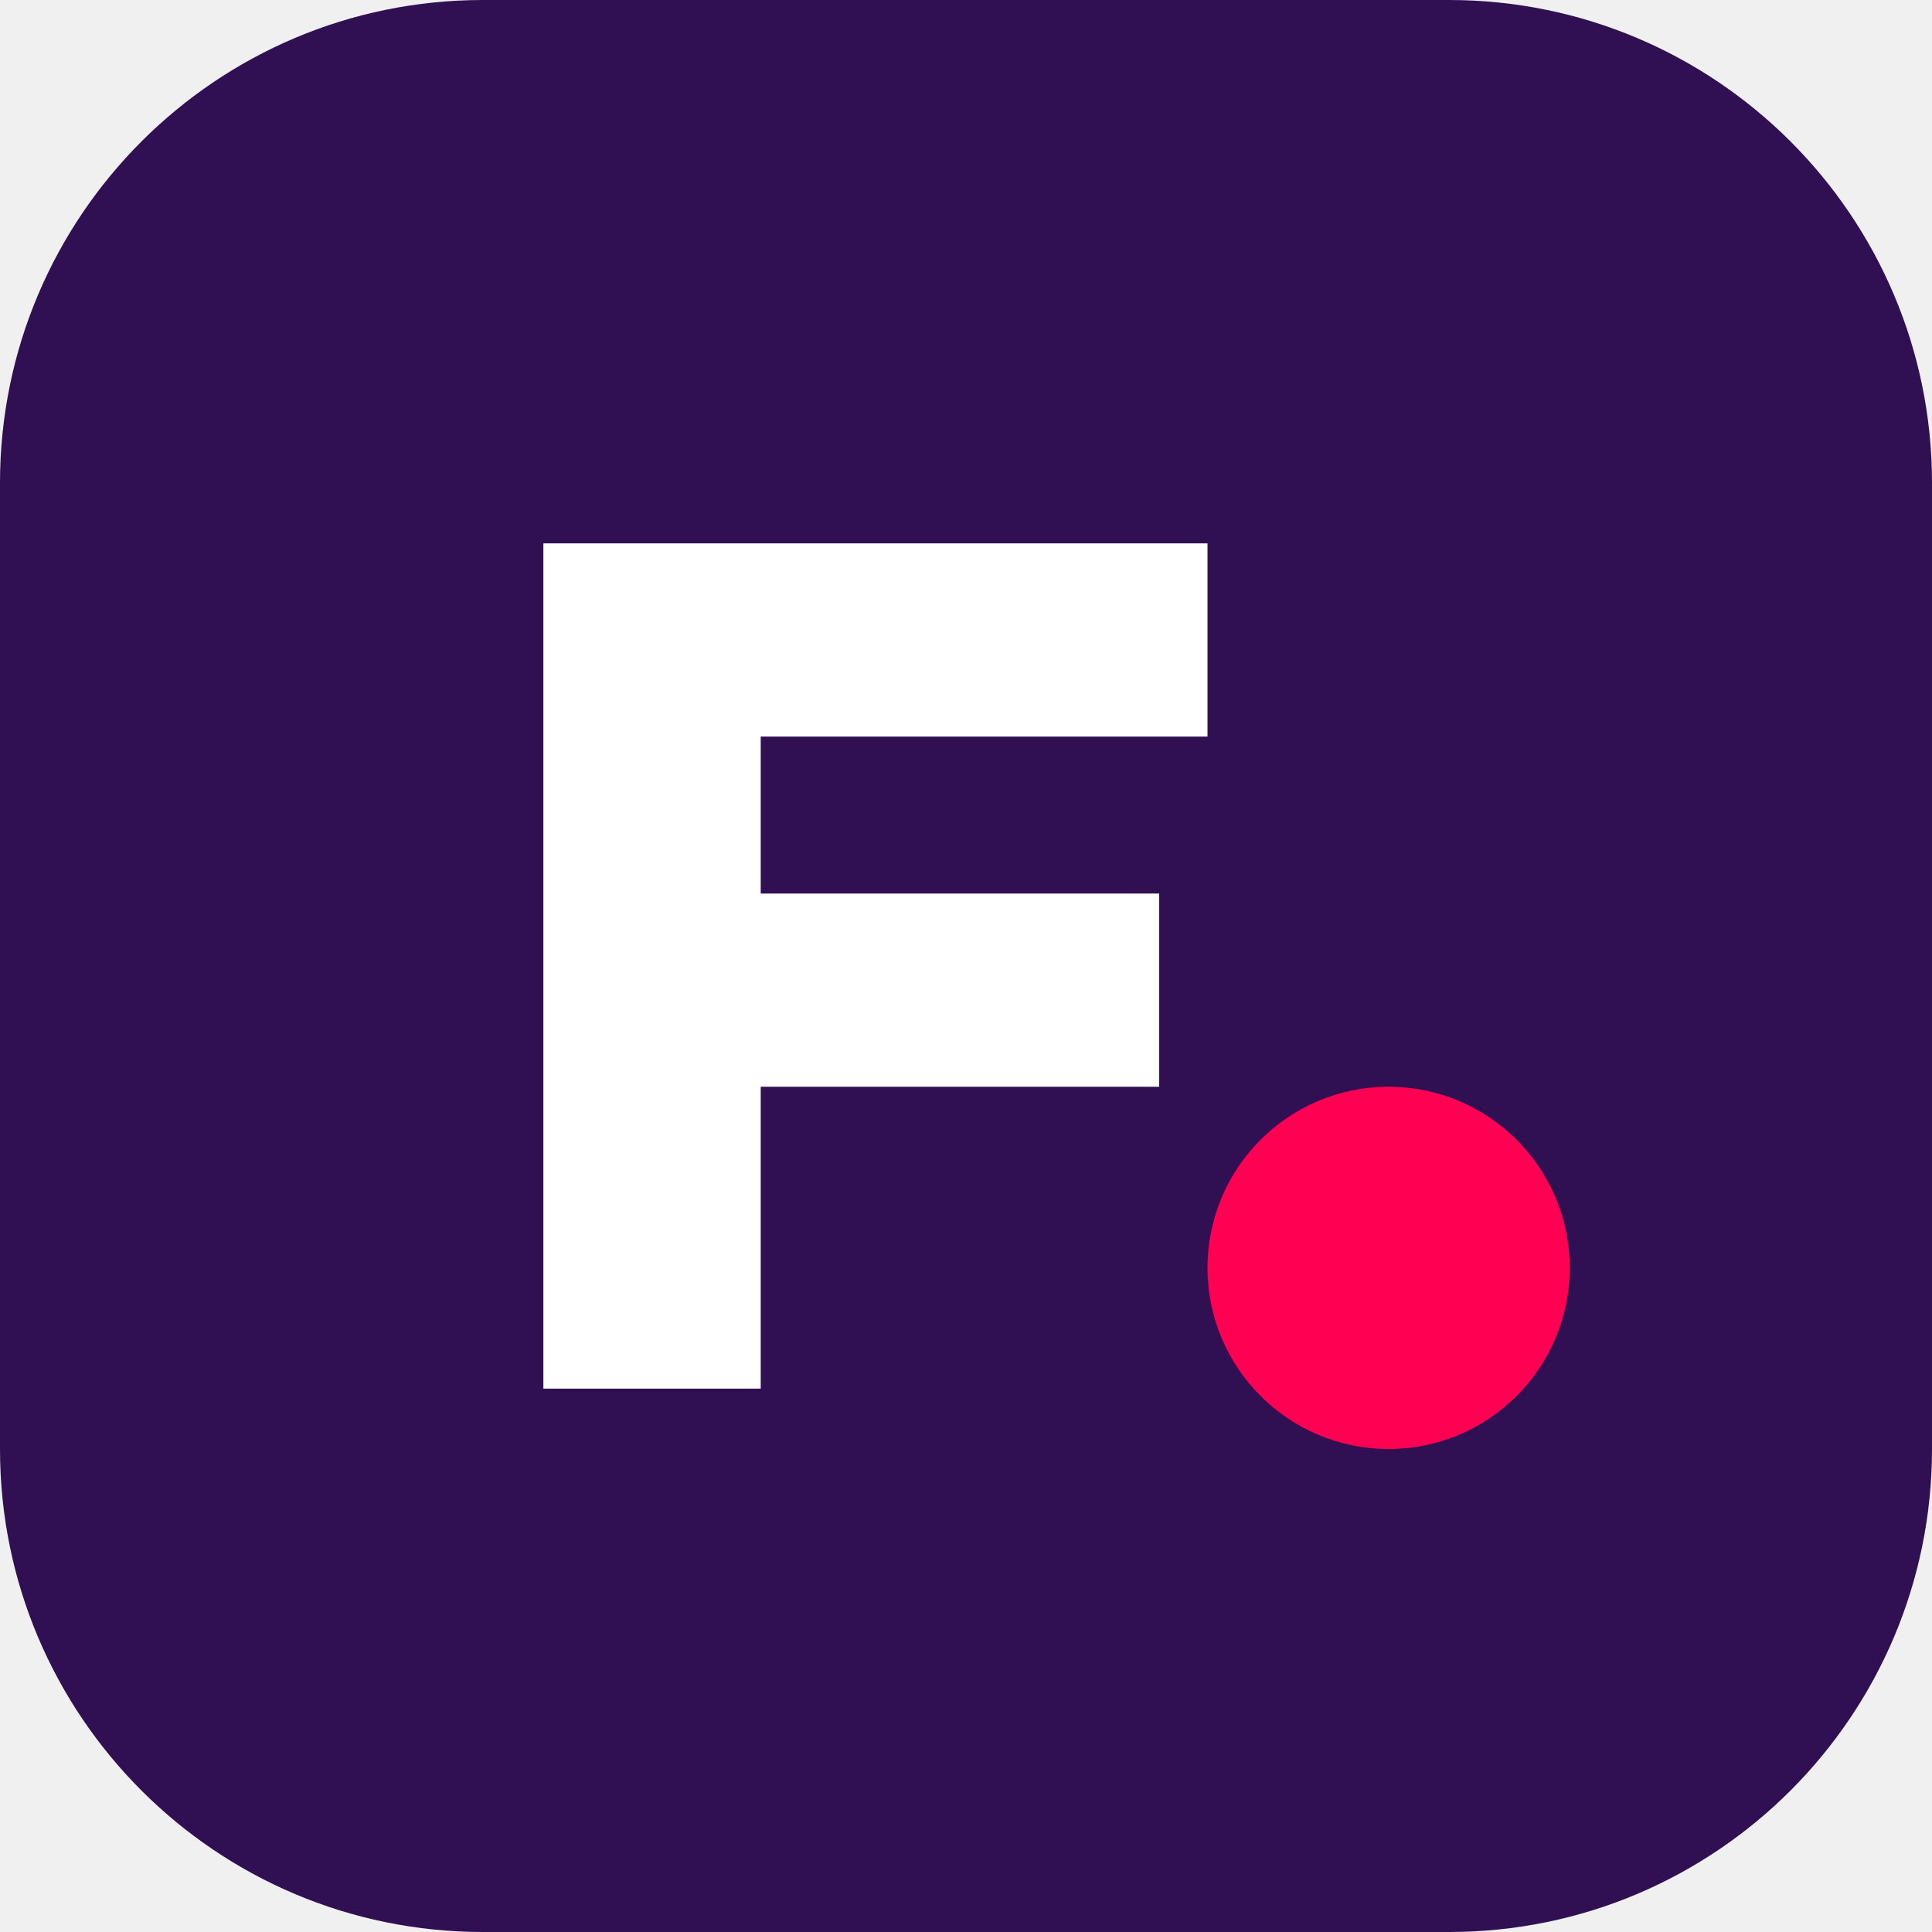
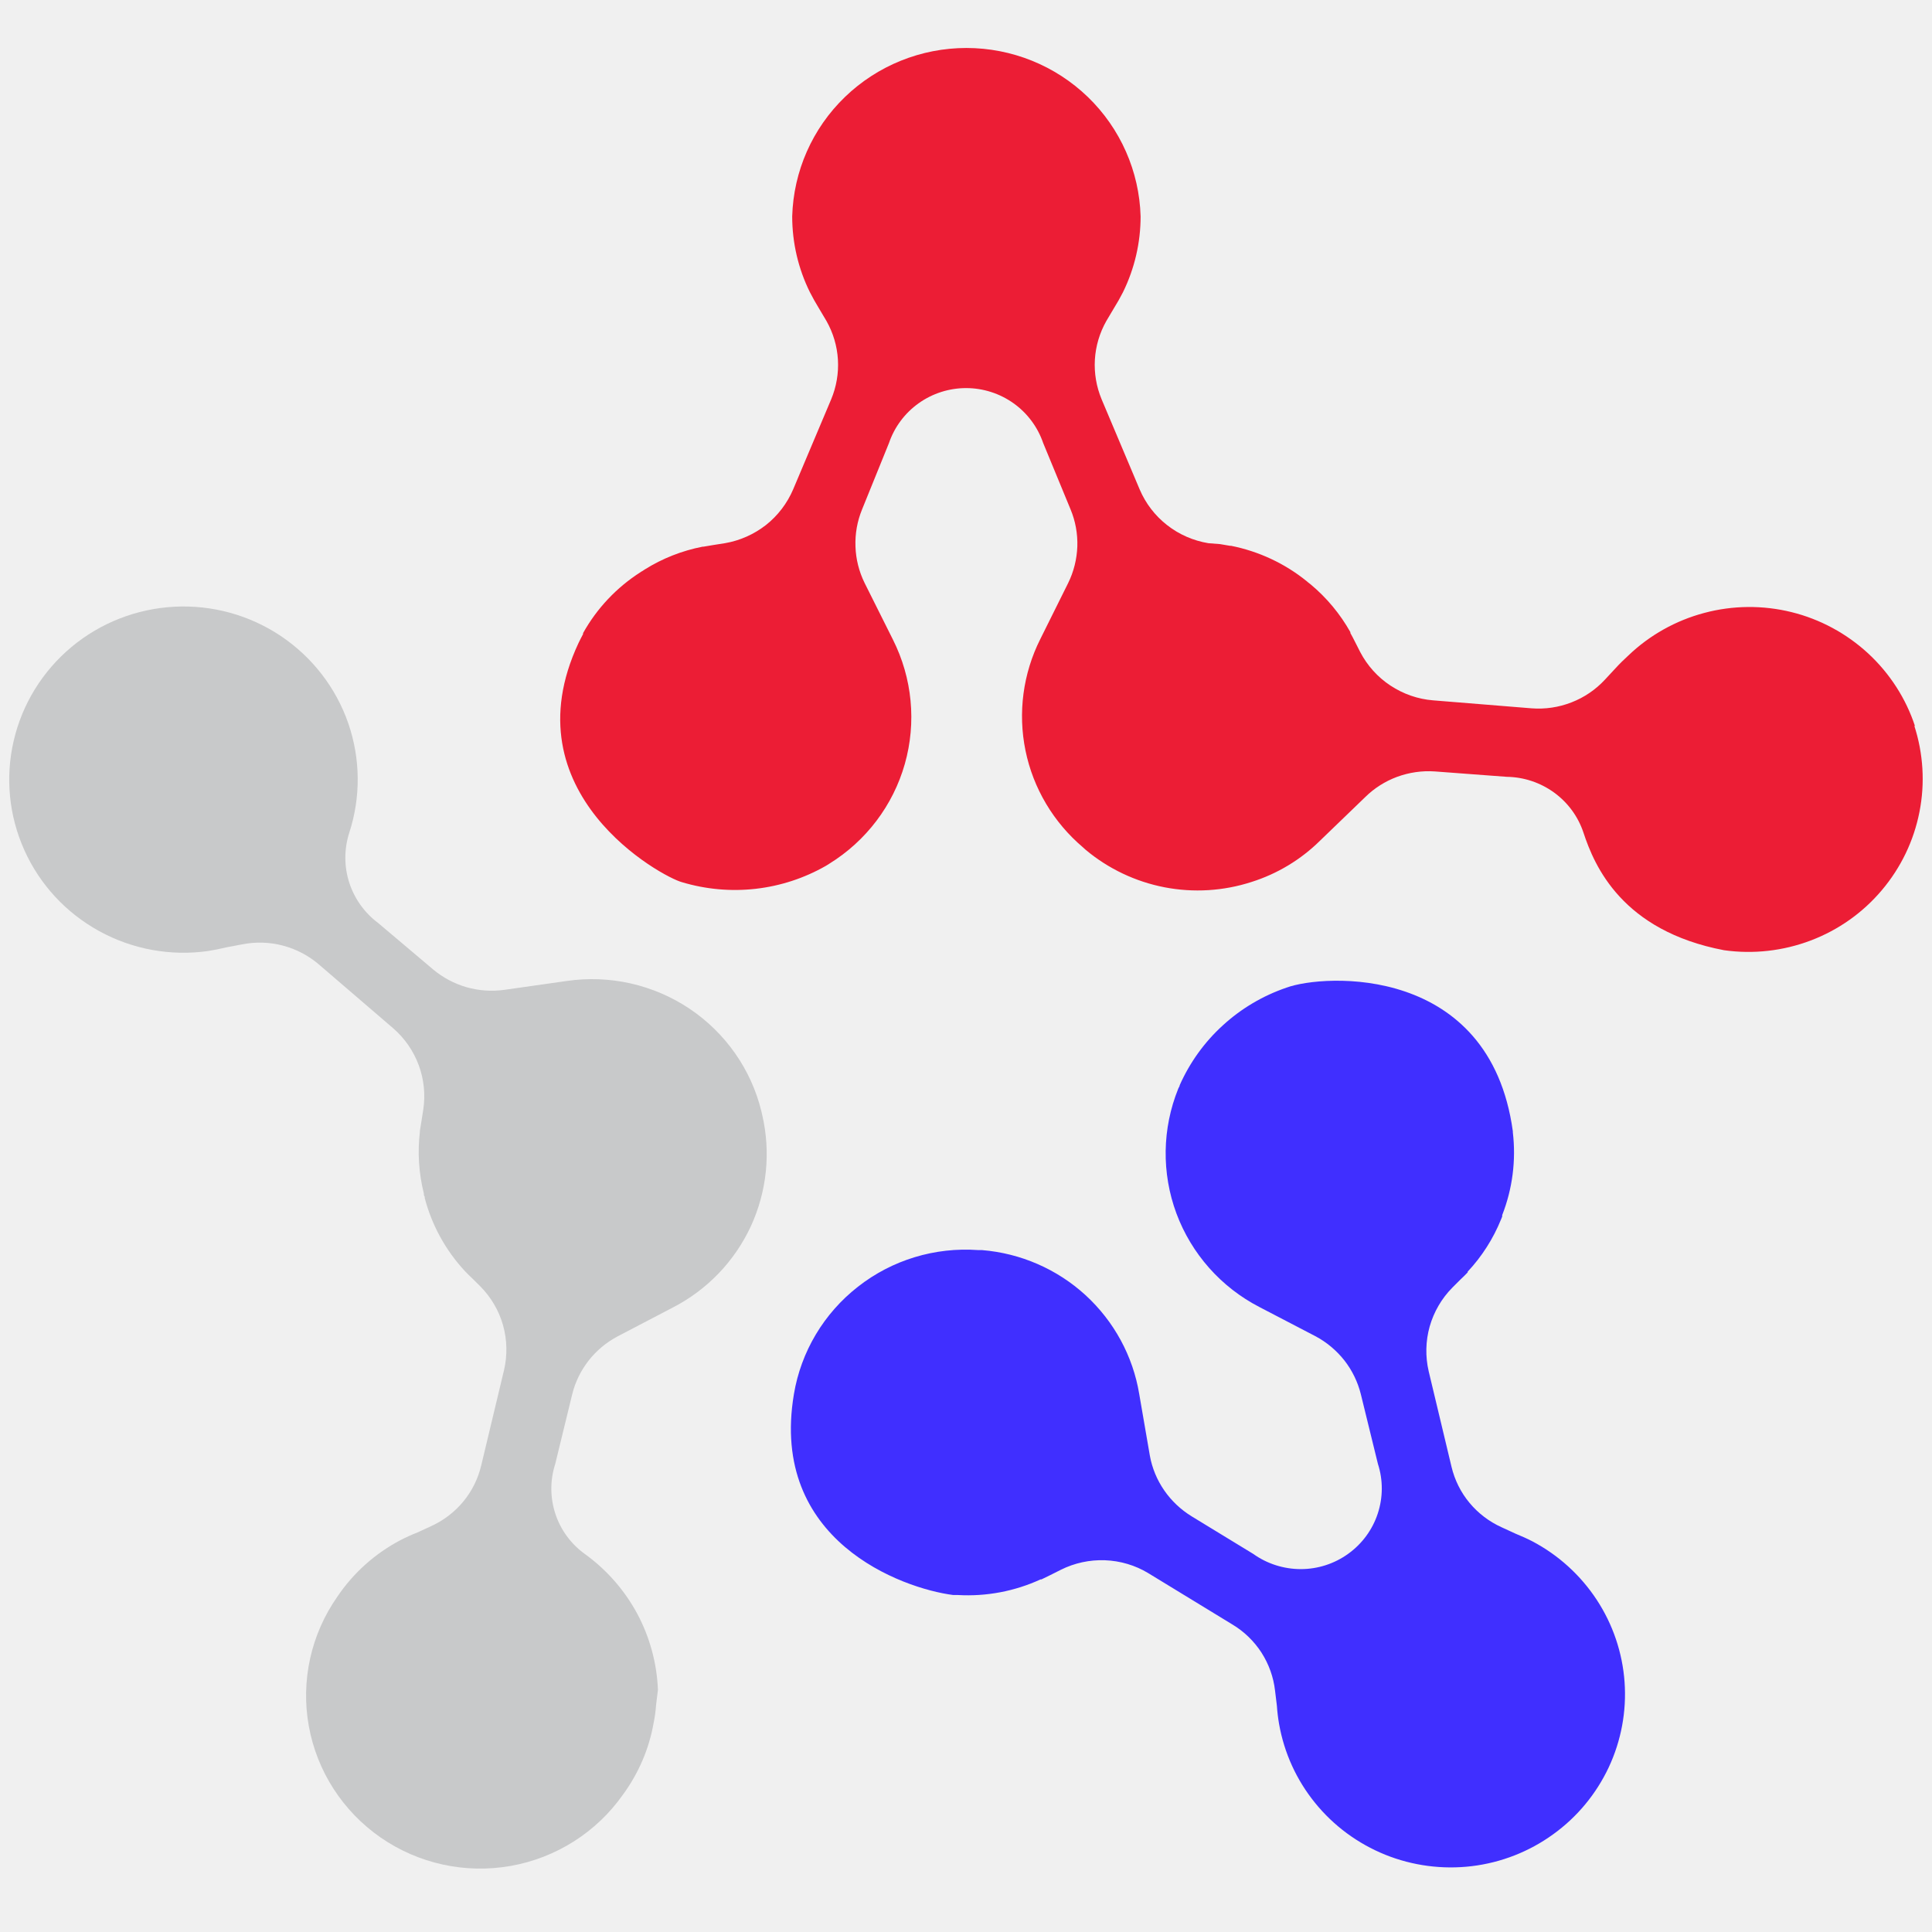
- <svg xmlns="http://www.w3.org/2000/svg" viewBox="0 0 32 32">
-   <rect width="32" height="32" rx="8" fill="#310F53" />
-   <path d="M9 23V9h11v3.2h-7.4v2.6h6.6V18h-6.6v5z" fill="#fff" />
-   <circle cx="23" cy="21" r="3" fill="#FF0053" />
+ <svg xmlns="http://www.w3.org/2000/svg" width="32" height="32" viewBox="-2 -6 240 240" fill="none">
+   <path d="M70.65 187.04C68.93 185.8 67.65 184.06 66.99 182.05C66.33 180.04 66.32 177.88 66.97 175.87L69.08 167.21C69.45 165.69 70.15 164.27 71.11 163.03C72.08 161.79 73.3 160.77 74.68 160.03L81.59 156.42C85.86 154.22 89.26 150.67 91.27 146.34C93.27 142 93.77 137.12 92.68 132.48L92.58 132.04C91.31 126.84 88.12 122.3 83.65 119.3C79.17 116.31 73.74 115.08 68.4 115.86L60.67 116.96C59.1 117.18 57.5 117.07 55.97 116.64C54.45 116.2 53.03 115.45 51.82 114.44L44.99 108.67C43.3 107.41 42.04 105.66 41.39 103.66C40.74 101.66 40.74 99.5 41.37 97.5C42.83 93.05 42.79 88.26 41.26 83.84C39.73 79.43 36.79 75.63 32.89 73.01C28.99 70.4 24.34 69.12 19.65 69.37C14.95 69.62 10.46 71.38 6.87 74.38C3.27 77.39 0.75 81.48 -0.3 86.03C-1.36 90.59 -0.89 95.35 1.03 99.62C2.95 103.89 6.21 107.41 10.33 109.67C14.44 111.93 19.19 112.8 23.84 112.14C24.6 112.02 25.34 111.87 26.08 111.69L28.09 111.31C29.75 110.98 31.48 111.03 33.12 111.46C34.76 111.89 36.29 112.68 37.58 113.78L46.87 121.76C48.29 123 49.37 124.57 50.02 126.33C50.67 128.09 50.86 129.98 50.58 131.84L50.36 133.24L50.16 134.47L50.16 134.58C49.86 137.14 50.02 139.74 50.65 142.25C50.65 142.39 50.65 142.53 50.76 142.66L50.76 142.82C51.65 146.22 53.37 149.34 55.77 151.92C56.06 152.22 56.35 152.51 56.66 152.8L57.67 153.8C59 155.15 59.98 156.81 60.49 158.63C61 160.45 61.04 162.37 60.61 164.21L57.78 176.04C57.39 177.69 56.63 179.22 55.55 180.53C54.47 181.83 53.11 182.88 51.56 183.58L49.83 184.38C49.12 184.65 48.43 184.97 47.75 185.32C44.59 186.98 41.9 189.39 39.91 192.34C36.63 197.02 35.35 202.8 36.36 208.41C37.37 214.02 40.58 219 45.28 222.26C49.98 225.52 55.8 226.79 61.45 225.79C67.09 224.79 72.11 221.6 75.39 216.93C77.33 214.28 78.64 211.23 79.2 208.01C79.35 207.28 79.45 206.54 79.5 205.8L79.73 203.92C79.6 200.61 78.72 197.37 77.15 194.44C75.57 191.52 73.35 188.99 70.65 187.04Z" fill="#C8C9CA" fill-opacity="1" fill-rule="nonzero" />
+   <path d="M235.9 84.24C234.77 80.78 232.76 77.66 230.07 75.17C227.38 72.69 224.11 70.92 220.55 70.04C216.99 69.16 213.26 69.19 209.71 70.14C206.17 71.08 202.92 72.9 200.28 75.43C199.72 75.94 199.18 76.47 198.67 77.03L197.37 78.43C196.22 79.67 194.8 80.64 193.22 81.25C191.64 81.87 189.94 82.12 188.25 81.99L176.03 81C174.13 80.85 172.31 80.21 170.72 79.16C169.14 78.12 167.85 76.68 166.97 75L166.33 73.74C166.13 73.36 165.96 72.99 165.75 72.64L165.75 72.53C164.48 70.27 162.81 68.26 160.82 66.6L160.5 66.35L160.35 66.22C157.62 64 154.38 62.49 150.92 61.8L150.79 61.8L149.55 61.59L148.12 61.48C146.24 61.17 144.47 60.4 142.98 59.23C141.48 58.06 140.31 56.53 139.57 54.79L134.85 43.61C134.2 42.05 133.91 40.37 134.01 38.68C134.11 36.99 134.6 35.35 135.43 33.88L136.38 32.28C136.78 31.64 137.15 30.99 137.49 30.32C138.94 27.38 139.69 24.15 139.69 20.88C139.53 15.28 137.18 9.96 133.14 6.05C129.1 2.15 123.69 -0.04 118.05 -0.04C112.41 -0.04 107 2.15 102.96 6.05C98.91 9.96 96.57 15.28 96.41 20.88C96.41 24.15 97.16 27.38 98.62 30.32C98.96 30.99 99.33 31.64 99.72 32.28L100.67 33.88C101.5 35.35 101.99 36.99 102.09 38.68C102.19 40.37 101.9 42.05 101.25 43.61L96.53 54.79C95.79 56.52 94.63 58.05 93.15 59.22C91.66 60.38 89.91 61.16 88.04 61.48L86.64 61.7L85.39 61.91L85.28 61.91C82.72 62.41 80.28 63.37 78.08 64.75L77.76 64.96C77.69 64.99 77.63 65.02 77.58 65.07C74.6 66.97 72.14 69.58 70.43 72.65L70.43 72.77C70.24 73.12 70.05 73.5 69.87 73.87C61.1 92.58 80.3 102.96 82.72 103.59C85.69 104.48 88.8 104.76 91.88 104.41C94.95 104.06 97.92 103.09 100.61 101.55L101.01 101.3C105.59 98.47 108.94 94.05 110.4 88.9C111.86 83.75 111.33 78.24 108.92 73.45L105.41 66.43C104.71 65.01 104.32 63.46 104.27 61.89C104.21 60.31 104.49 58.74 105.09 57.28L108.43 49.04C109.11 47.05 110.4 45.32 112.11 44.1C113.83 42.87 115.9 42.21 118.01 42.21C120.12 42.21 122.19 42.87 123.91 44.1C125.62 45.32 126.91 47.05 127.59 49.04L130.99 57.28C131.6 58.74 131.88 60.31 131.83 61.89C131.77 63.46 131.39 65.01 130.69 66.43L127.23 73.39C125.08 77.67 124.43 82.55 125.39 87.24C126.35 91.93 128.87 96.16 132.54 99.27L132.87 99.57C135.68 101.92 139.05 103.52 142.65 104.22C146.26 104.92 149.98 104.69 153.47 103.56C156.67 102.55 159.59 100.79 161.97 98.44L167.58 93.03C168.71 91.91 170.07 91.05 171.56 90.5C173.06 89.95 174.65 89.72 176.24 89.83L185.18 90.5C187.29 90.53 189.34 91.21 191.05 92.45C192.76 93.69 194.03 95.42 194.7 97.42C196.07 101.6 199.52 109.63 212.17 112.04C215.81 112.55 219.51 112.13 222.94 110.83C226.37 109.53 229.41 107.38 231.77 104.58C234.13 101.79 235.74 98.45 236.44 94.87C237.15 91.29 236.92 87.59 235.79 84.12L235.9 84.24Z" fill="#EC1D35" fill-opacity="1" fill-rule="nonzero" />
+   <path d="M157.81 116.69C154.88 117.69 152.19 119.28 149.91 121.37C147.62 123.45 145.8 125.99 144.55 128.8C144.55 128.95 144.42 129.09 144.37 129.23C142.36 134.2 142.28 139.72 144.14 144.74C146.01 149.76 149.69 153.91 154.46 156.37L161.39 159.98C162.79 160.72 164.02 161.75 165 162.99C165.97 164.23 166.67 165.67 167.05 167.2L169.17 175.85C169.82 177.86 169.81 180.02 169.15 182.02C168.49 184.03 167.21 185.77 165.49 187.01C163.78 188.25 161.71 188.92 159.59 188.92C157.47 188.92 155.4 188.26 153.68 187.03L146.04 182.37C144.69 181.54 143.53 180.45 142.63 179.15C141.73 177.85 141.12 176.38 140.84 174.83L139.52 167.18C138.74 162.46 136.39 158.14 132.85 154.89C129.31 151.65 124.78 149.68 119.98 149.29L119.52 149.29C114.14 148.9 108.81 150.52 104.58 153.84C100.34 157.15 97.5 161.91 96.62 167.2C93.57 185.4 110.04 191.32 116.42 192.14L117.01 192.14C120.53 192.34 124.06 191.67 127.26 190.2L127.37 190.2L128.5 189.65L129.77 189.01C131.47 188.16 133.36 187.75 135.26 187.82C137.16 187.89 139.02 188.44 140.64 189.42L151.11 195.81C152.56 196.68 153.79 197.88 154.71 199.3C155.62 200.72 156.2 202.34 156.39 204.01L156.62 205.9C156.67 206.65 156.76 207.4 156.89 208.15C157.52 211.75 159.06 215.13 161.37 217.97C163.67 220.81 166.67 223.02 170.08 224.4C173.48 225.77 177.19 226.26 180.84 225.82C184.48 225.38 187.96 224.02 190.93 221.87C193.91 219.73 196.28 216.86 197.84 213.55C199.39 210.24 200.07 206.59 199.81 202.95C199.55 199.31 198.36 195.79 196.35 192.73C194.34 189.67 191.59 187.17 188.34 185.46C187.66 185.11 186.97 184.81 186.27 184.52L184.53 183.72C182.98 183.02 181.62 181.98 180.54 180.68C179.46 179.38 178.7 177.84 178.31 176.2L175.48 164.36C175.05 162.52 175.09 160.6 175.6 158.78C176.12 156.96 177.09 155.29 178.42 153.95L179.43 152.94C179.74 152.65 180.03 152.37 180.32 152.06L180.32 151.97C182.09 150.08 183.49 147.88 184.46 145.49L184.61 145.12L184.61 144.94C185.89 141.67 186.34 138.14 185.93 134.66L185.93 134.53C183.07 113.73 162.43 114.98 157.81 116.69Z" fill="#402FFF" fill-opacity="1" fill-rule="nonzero" />
</svg>
